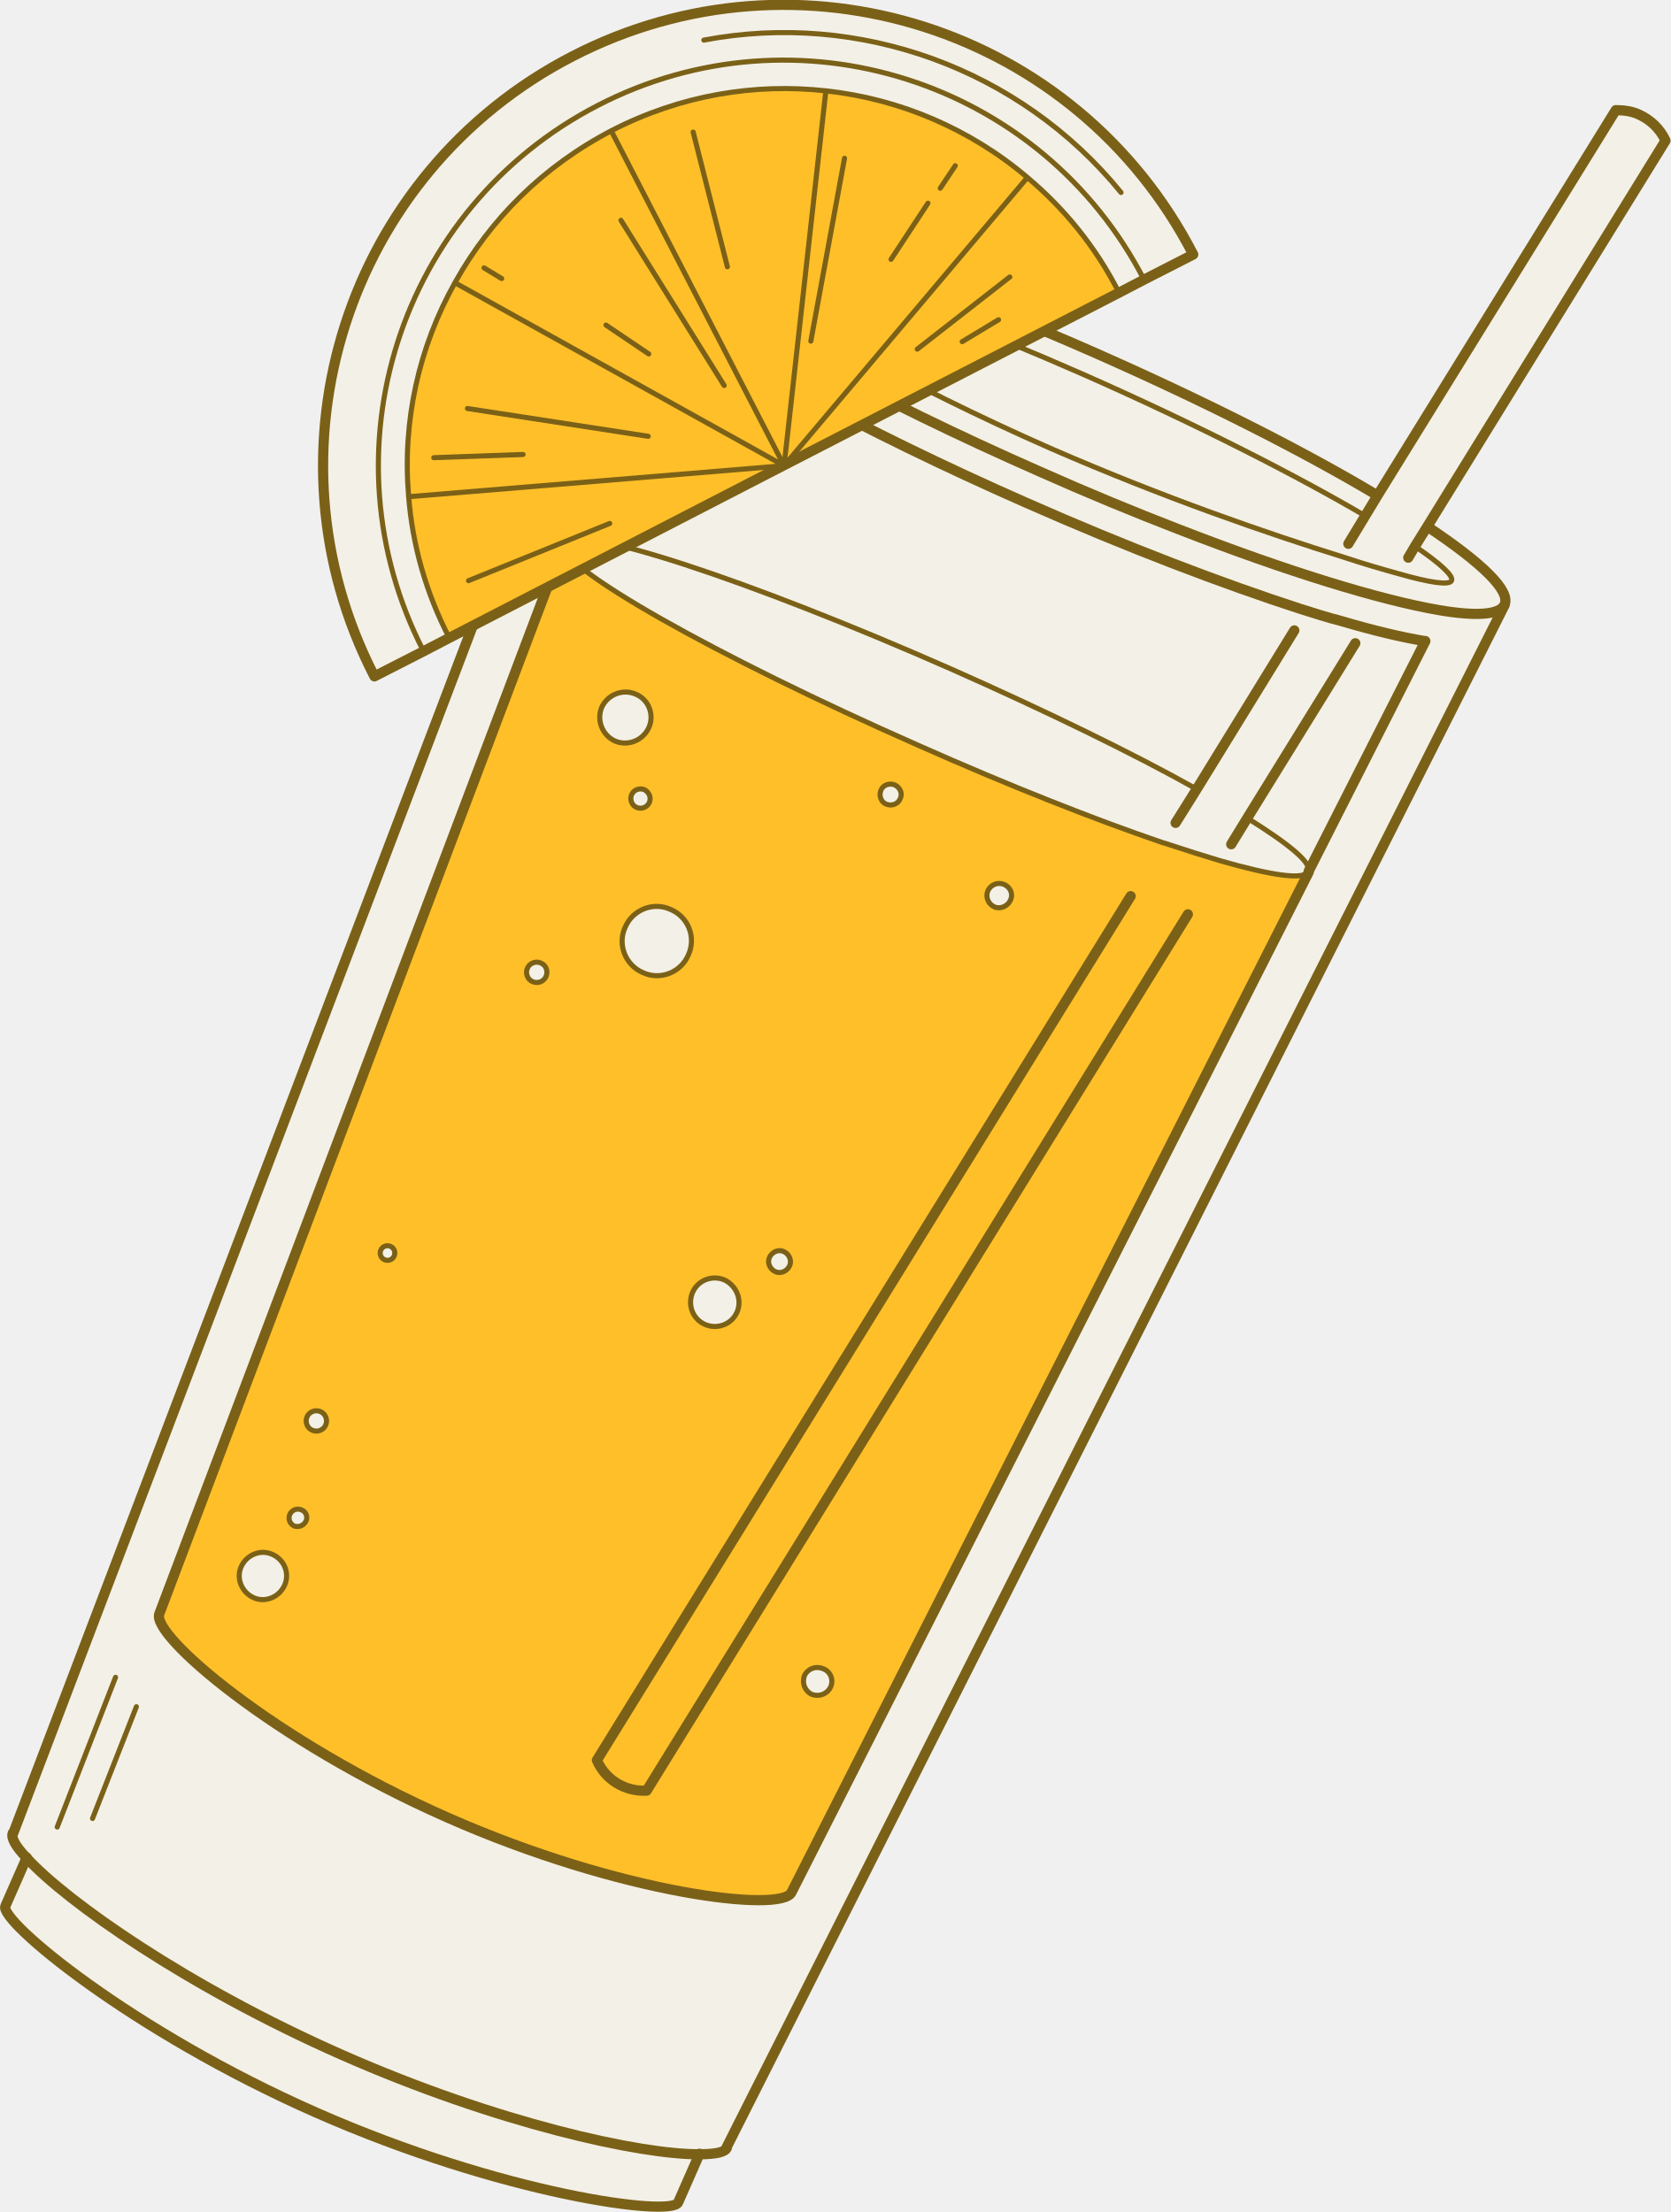
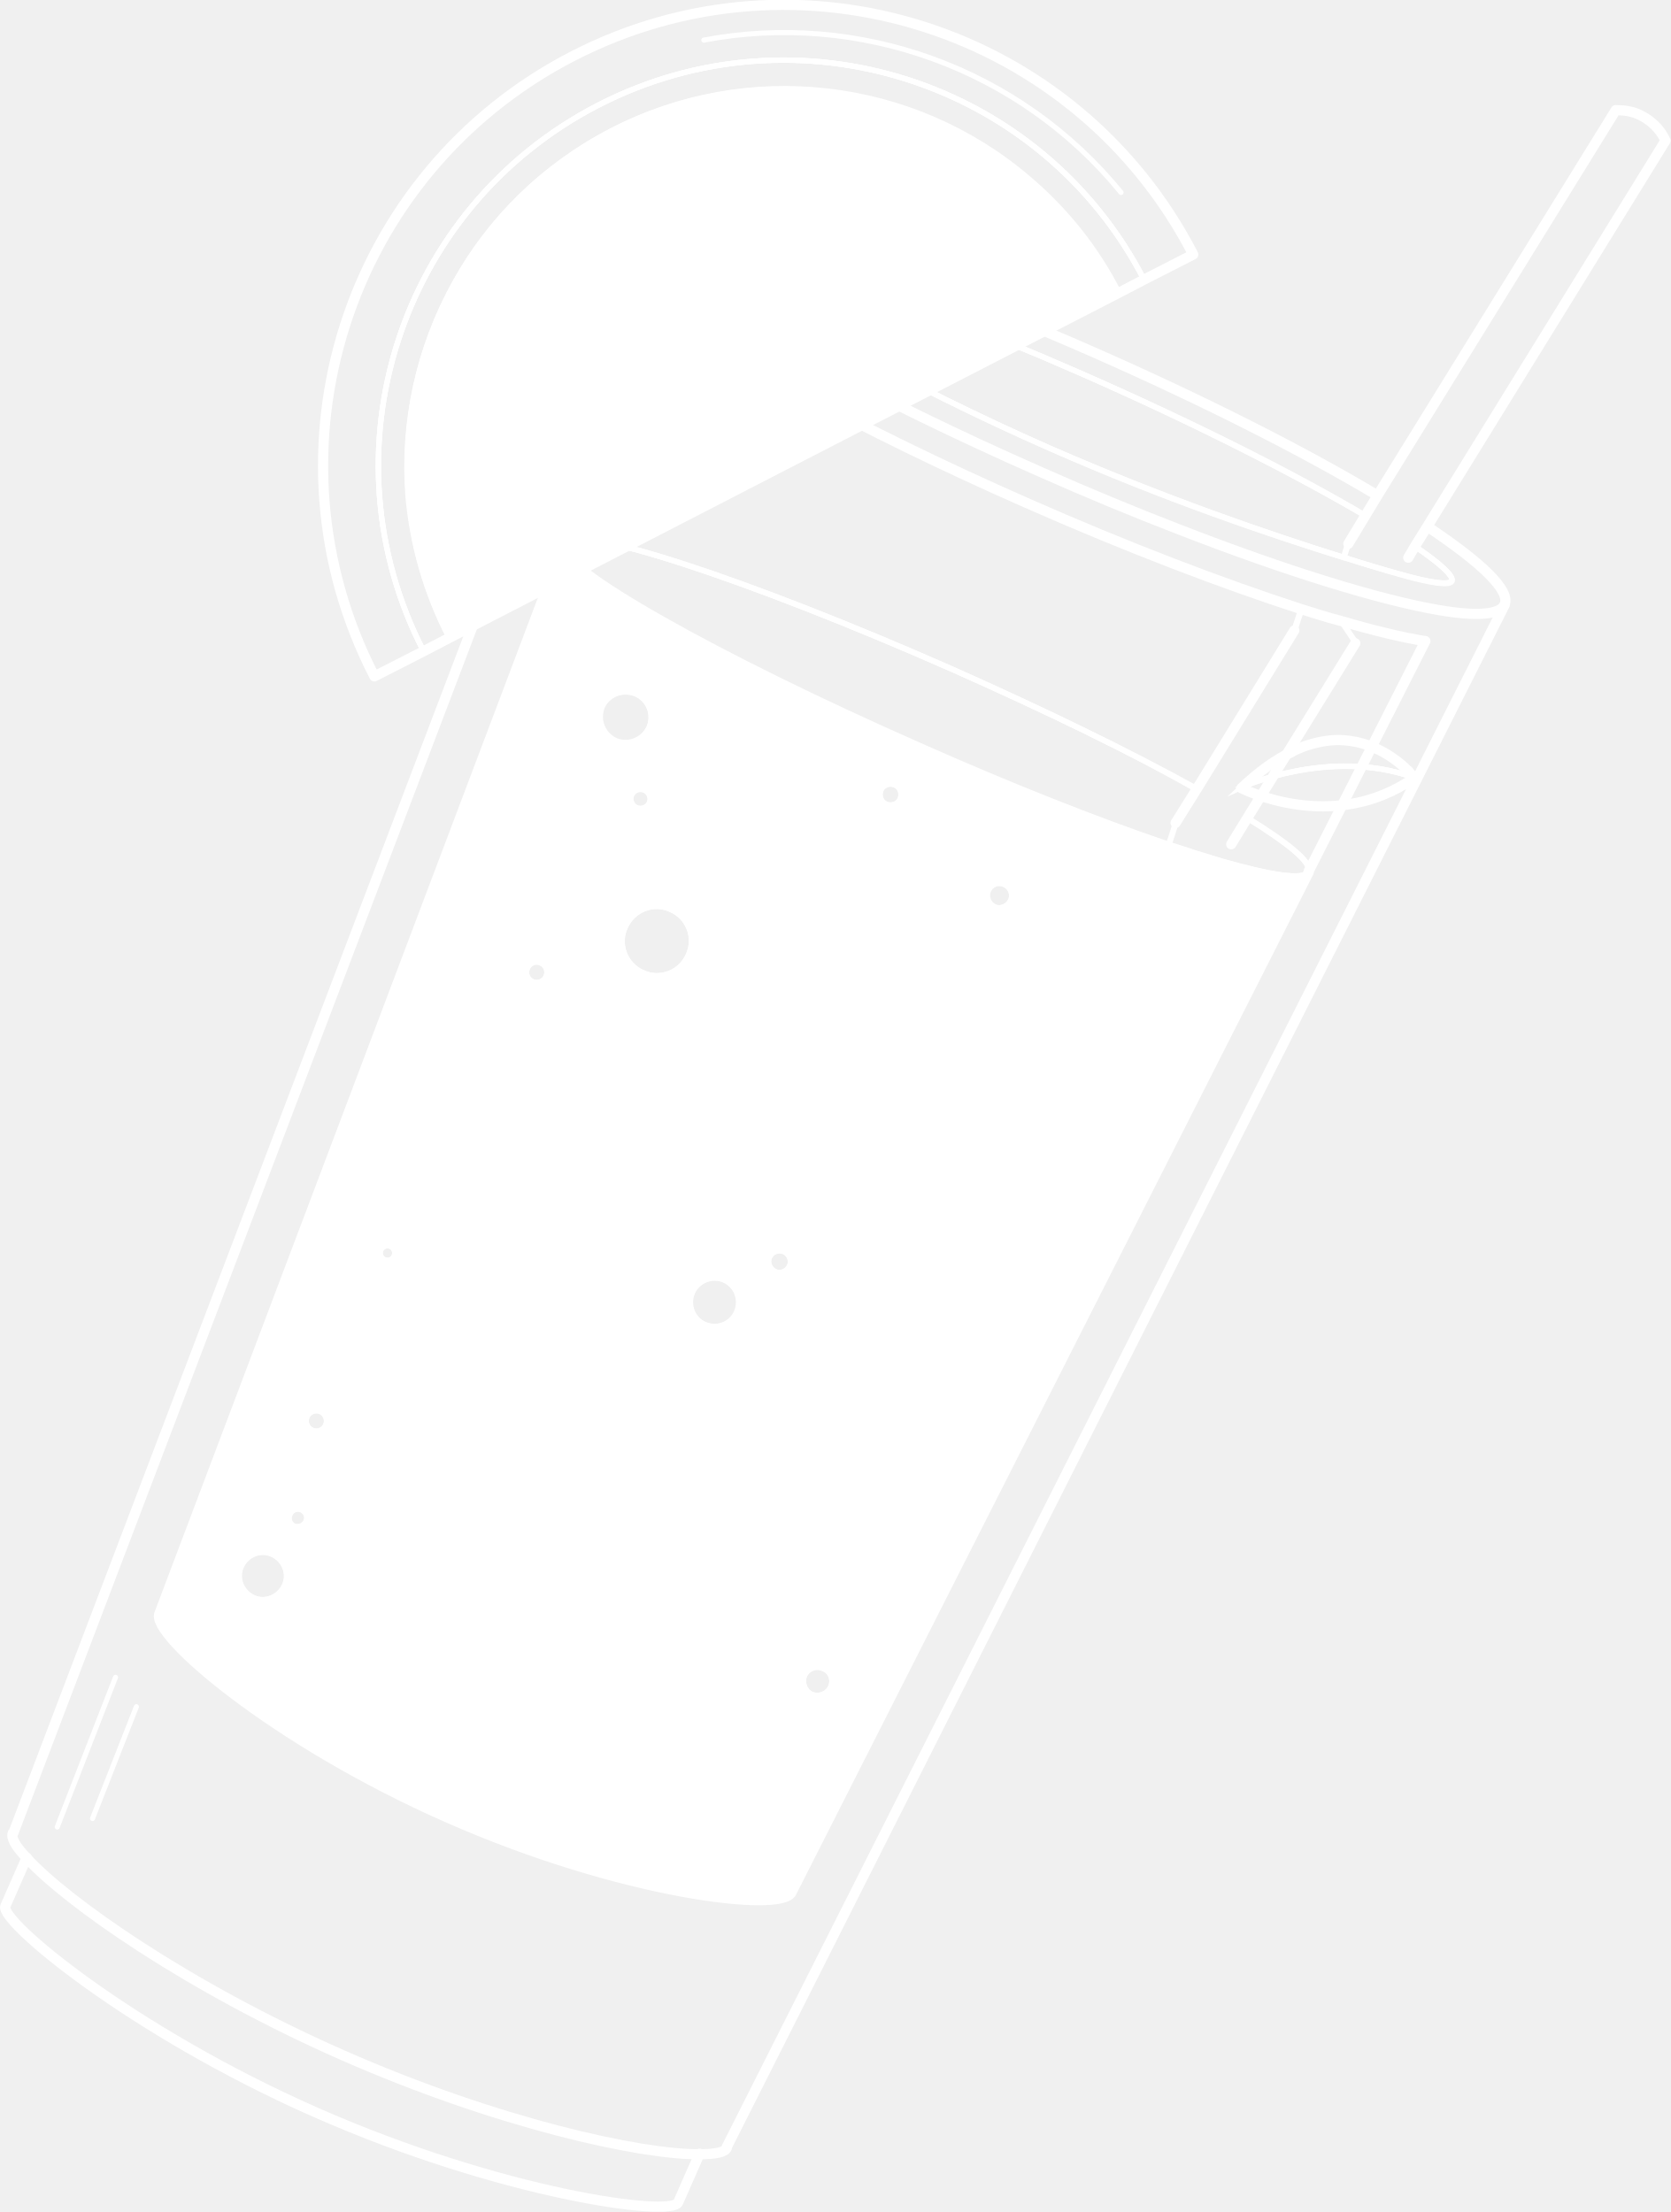
- <svg xmlns="http://www.w3.org/2000/svg" version="1.1" x="0px" y="0px" viewBox="0 0 312.4 413.7" style="enable-background:new 0 0 312.4 413.7;" xml:space="preserve">
+ <svg xmlns="http://www.w3.org/2000/svg" version="1.1" id="圖層_1" x="0px" y="0px" viewBox="0 0 312.4 413.7" style="enable-background:new 0 0 312.4 413.7;" xml:space="preserve">
  <style type="text/css">
- 	.st0{fill:#F3F0E7;}
- 	.st1{clip-path:url(#SVGID_00000178908927929677574290000007075074335420406164_);}
- 	.st2{fill:none;stroke:#7B6117;stroke-width:3.775;stroke-linecap:round;stroke-linejoin:round;stroke-miterlimit:10;}
- 	.st3{fill:#599942;}
- 	.st4{fill:#FF494B;}
- 	.st5{fill:none;stroke:#7B6117;stroke-width:0.952;stroke-linecap:round;stroke-linejoin:round;stroke-miterlimit:10;}
- 	.st6{fill:none;stroke:#7B6117;stroke-width:1.903;stroke-linecap:round;stroke-linejoin:round;stroke-miterlimit:10;}
- 	.st7{fill:#FF7D1D;}
- 	.st8{fill:#FFBF29;}
- 	.st9{fill:none;stroke:#7B6117;stroke-width:0.952;stroke-miterlimit:10;}
- 	.st10{fill:none;stroke:#7B6117;stroke-width:1.903;stroke-miterlimit:10;}
+ 	.st0{fill:none;stroke:#FFFFFF;stroke-miterlimit:10;}
+ 	.st1{fill:none;stroke:#FFFFFF;stroke-width:1.903;stroke-linecap:round;stroke-linejoin:round;stroke-miterlimit:10;}
+ 	.st2{fill:none;stroke:#FFFFFF;stroke-width:0.952;stroke-linecap:round;stroke-linejoin:round;stroke-miterlimit:10;}
+ 	.st3{fill:#FFFFFF;}
+ 	.st4{fill:none;stroke:#FFFFFF;stroke-width:0.952;stroke-miterlimit:10;}
+ 	.st5{fill:none;stroke:#FFFFFF;stroke-width:1.903;stroke-miterlimit:10;}
</style>
  <g id="BACKGROUND">
</g>
  <g id="OBJECTS">
    <g>
      <g>
        <path class="st0" d="M232,147.3c0,0,16.5-7.6,32.3-1.9c0,0.1,0.1,0.1,0.1,0.1C248,156.3,232,147.3,232,147.3z" />
        <path class="st0" d="M263.3,144.2L263.3,144.2c0.6,0.6,0.9,1,1,1.2c-15.8-5.6-32.3,1.9-32.3,1.9c3.4-3.2,6.5-5.4,9.5-6.8l0,0     c0.8-0.4,1.6-0.7,2.3-1c2.3-0.8,4.5-1.2,6.5-1.2C256.8,138.5,261.3,142.2,263.3,144.2z" />
      </g>
      <g>
-         <path class="st6" d="M263.3,144.2c0.5,0.6,0.9,1,1,1.2c0,0.1,0.1,0.1,0.1,0.1c-15.3,10.7-32.3,1.9-32.3,1.9     c3.4-3.2,6.5-5.4,9.5-6.8" />
-         <path class="st6" d="M241.5,140.6c0.8-0.4,1.6-0.7,2.3-1c2.3-0.8,4.5-1.2,6.5-1.2c6.5,0.1,11,3.8,13,5.8" />
-         <path class="st5" d="M232,147.3c0,0,16.5-7.6,32.3-1.9c0,0,0,0,0.1,0" />
+         <path class="st1" d="M263.3,144.2c0.5,0.6,0.9,1,1,1.2c0,0.1,0.1,0.1,0.1,0.1c-15.3,10.7-32.3,1.9-32.3,1.9     c3.4-3.2,6.5-5.4,9.5-6.8" />
+         <path class="st1" d="M241.5,140.6c0.8-0.4,1.6-0.7,2.3-1c2.3-0.8,4.5-1.2,6.5-1.2c6.5,0.1,11,3.8,13,5.8" />
+         <path class="st2" d="M232,147.3c0,0,16.5-7.6,32.3-1.9c0,0,0,0,0.1,0" />
      </g>
    </g>
    <g>
      <g>
        <g>
          <path class="st0" d="M118.9,129.7c2.4,1.1,3.5,3.9,2.5,6.3c-1.1,2.4-3.9,3.5-6.3,2.5c-2.4-1.1-3.5-3.9-2.5-6.3      C113.6,129.8,116.5,128.7,118.9,129.7z" />
-           <path class="st0" d="M187.8,165.4c1.1,0.5,1.7,1.9,1.2,3c-0.5,1.1-1.9,1.7-3,1.2c-1.1-0.5-1.7-1.8-1.2-3      C185.3,165.4,186.6,164.9,187.8,165.4z" />
-           <path class="st0" d="M167.3,146.8c1,0.4,1.4,1.6,1,2.6c-0.4,1-1.6,1.4-2.6,1c-1-0.4-1.4-1.6-1-2.6S166.3,146.4,167.3,146.8z" />
-           <path class="st0" d="M120.5,147.8c0.9,0.4,1.3,1.5,0.9,2.4c-0.4,0.9-1.5,1.3-2.4,0.9c-0.9-0.4-1.3-1.5-0.9-2.4      C118.5,147.8,119.6,147.4,120.5,147.8z" />
+           <path class="st0" d="M187.8,165.4c1.1,0.5,1.7,1.9,1.2,3s-1.9,1.7-3,1.2s-1.7-1.8-1.2-3S186.6,164.9,187.8,165.4z" />
+           <path class="st0" d="M167.3,146.8c1,0.4,1.4,1.6,1,2.6s-1.6,1.4-2.6,1s-1.4-1.6-1-2.6S166.3,146.4,167.3,146.8z" />
+           <path class="st0" d="M120.5,147.8c0.9,0.4,1.3,1.5,0.9,2.4s-1.5,1.3-2.4,0.9c-0.9-0.4-1.3-1.5-0.9-2.4S119.6,147.4,120.5,147.8z      " />
          <path class="st0" d="M101.1,180.1c1,0.4,1.4,1.6,1,2.5c-0.4,1-1.6,1.4-2.5,1c-1-0.4-1.4-1.6-1-2.5      C99,180.1,100.2,179.6,101.1,180.1z" />
          <path class="st0" d="M125.4,170.1c3.3,1.4,4.8,5.3,3.3,8.5c-1.4,3.3-5.3,4.8-8.5,3.3c-3.3-1.4-4.8-5.3-3.3-8.5      C118.4,170.1,122.2,168.6,125.4,170.1z" />
-           <path class="st0" d="M50.9,290.7c2.2,1,3.3,3.6,2.3,5.8c-1,2.2-3.6,3.3-5.8,2.3c-2.2-1-3.3-3.6-2.3-5.8      C46.1,290.7,48.7,289.7,50.9,290.7z" />
+           <path class="st0" d="M50.9,290.7c2.2,1,3.3,3.6,2.3,5.8c-1,2.2-3.6,3.3-5.8,2.3s-3.3-3.6-2.3-5.8      C46.1,290.7,48.7,289.7,50.9,290.7z" />
          <path class="st0" d="M56.4,282.4c0.8,0.4,1.2,1.3,0.8,2.2c-0.4,0.8-1.3,1.2-2.2,0.9c-0.8-0.4-1.2-1.3-0.8-2.2      C54.6,282.3,55.6,282,56.4,282.4z" />
-           <path class="st0" d="M73,233.1c0.7,0.3,1,1.1,0.7,1.8c-0.3,0.7-1.1,1-1.8,0.7c-0.7-0.3-1-1.1-0.7-1.8      C71.5,233.1,72.3,232.8,73,233.1z" />
+           <path class="st0" d="M73,233.1c0.7,0.3,1,1.1,0.7,1.8s-1.1,1-1.8,0.7c-0.7-0.3-1-1.1-0.7-1.8S72.3,232.8,73,233.1z" />
          <path class="st0" d="M154,312c1.3,0.6,1.9,2.1,1.3,3.5c-0.6,1.3-2.1,1.9-3.5,1.4c-1.3-0.6-1.9-2.1-1.4-3.5      C151.1,312,152.6,311.4,154,312z" />
-           <path class="st0" d="M146.6,234.1c1,0.5,1.5,1.7,1,2.7c-0.5,1-1.7,1.5-2.7,1c-1-0.5-1.5-1.7-1-2.7      C144.3,234.1,145.5,233.7,146.6,234.1z" />
-           <path class="st0" d="M135.4,239.4c2.3,1,3.3,3.7,2.3,6c-1,2.3-3.7,3.3-6,2.3c-2.3-1-3.3-3.7-2.3-6      C130.5,239.5,133.1,238.4,135.4,239.4z" />
+           <path class="st0" d="M146.6,234.1c1,0.5,1.5,1.7,1,2.7s-1.7,1.5-2.7,1s-1.5-1.7-1-2.7C144.3,234.1,145.5,233.7,146.6,234.1z" />
+           <path class="st0" d="M135.4,239.4c2.3,1,3.3,3.7,2.3,6s-3.7,3.3-6,2.3s-3.3-3.7-2.3-6C130.5,239.5,133.1,238.4,135.4,239.4z" />
          <path class="st0" d="M59.9,264c1,0.4,1.4,1.6,1,2.5c-0.4,1-1.6,1.4-2.5,1c-1-0.4-1.4-1.6-1-2.5C57.8,264,59,263.6,59.9,264z" />
          <path class="st0" d="M264.6,102.2c4.7,3.2,7.2,5.5,6.8,6.4c-0.4,0.9-4,0.4-9.9-1.3c-2.9-0.8-6.4-1.8-10.3-3.1l0.8-2.6l3.2-5.3      l0,0l2.3-3.8l44.5-72c1.5,0,3,0.2,4.3,0.8c2.2,1,4,2.7,5,4.9l-44.5,72.1L264.6,102.2z" />
          <path class="st0" d="M255.3,96.4L255.3,96.4l-3.2,5.3l-0.8,2.6c-13.8-4.3-33.6-11.1-54.9-20.4C169,71.8,146.5,58.7,135,51.6      c-5.2-3.2-8-5.5-7.6-6.4c1.3-3,35.3,7.3,75.1,24.8C224,79.4,242.8,89,255.3,96.4z" />
-           <path class="st0" d="M130.8,402.9l-4,9.1c-1.2,2.7-33-1.5-67.7-16.8C24.4,379.8-0.2,359.2,1,356.5l4-9.1      c7.4,8.1,29.9,24,58.9,36.8C92.9,397.1,119.8,402.9,130.8,402.9L130.8,402.9z" />
-           <path class="st8" d="M244.6,163.1l-96.7,190.8c-1.7,3.9-31.8,0.4-64.4-14c-32.6-14.4-55.5-34.2-53.8-38.1l75.6-200.1l0,0      c-1.2,4.1,28.4,20.9,66.5,37.7c17.1,7.5,33.1,13.9,45.7,18.2c0.3,0.1,0.6,0.2,1,0.3c3.6,1.2,6.8,2.2,9.8,3.1      C237.7,163.7,243.7,164.6,244.6,163.1z M155.3,315.5c0.6-1.3,0-2.9-1.3-3.5c-1.3-0.6-2.9,0-3.5,1.3c-0.6,1.3,0,2.9,1.4,3.5      C153.2,317.4,154.7,316.8,155.3,315.5z M188.9,168.4c0.5-1.1,0-2.5-1.2-3c-1.1-0.5-2.5,0-3,1.2c-0.5,1.1,0,2.5,1.2,3      C187.1,170,188.4,169.5,188.9,168.4z M147.6,236.8c0.5-1,0-2.2-1-2.7c-1-0.5-2.2,0-2.7,1c-0.5,1,0,2.2,1,2.7      C145.9,238.3,147.1,237.8,147.6,236.8z M137.8,245.4c1-2.3,0-5-2.3-6c-2.3-1-5,0-6,2.3c-1,2.3,0,5,2.3,6      C134.1,248.8,136.8,247.7,137.8,245.4z M168.3,149.4c0.4-1,0-2.1-1-2.6c-1-0.4-2.1,0-2.6,1s0,2.1,1,2.6      C166.7,150.9,167.9,150.4,168.3,149.4z M128.7,178.6c1.4-3.3,0-7.1-3.3-8.5c-3.3-1.4-7.1,0-8.5,3.3c-1.4,3.3,0,7.1,3.3,8.5      C123.5,183.4,127.3,181.9,128.7,178.6z M121.4,150.1c0.4-0.9,0-2-0.9-2.4c-0.9-0.4-2,0-2.4,0.9c-0.4,0.9,0,2,0.9,2.4      C120,151.4,121,151,121.4,150.1z M53.2,296.5c1-2.2,0-4.9-2.3-5.8c-2.2-1-4.9,0-5.8,2.3c-1,2.2,0,4.9,2.3,5.8      C49.6,299.8,52.2,298.7,53.2,296.5z M57.2,284.5c0.4-0.8,0-1.8-0.8-2.2c-0.8-0.4-1.8,0-2.2,0.8c-0.4,0.8,0,1.8,0.8,2.2      C55.9,285.7,56.9,285.3,57.2,284.5z M102.1,182.6c0.4-1,0-2.1-1-2.5c-1-0.4-2.1,0-2.5,1c-0.4,1,0,2.1,1,2.5      C100.6,184,101.7,183.6,102.1,182.6z M121.3,136.1c1.1-2.4,0-5.3-2.5-6.3c-2.4-1.1-5.3,0-6.3,2.5c-1.1,2.4,0,5.3,2.5,6.3      C117.4,139.6,120.3,138.5,121.3,136.1z M60.9,266.5c0.4-1,0-2.1-1-2.5c-1-0.4-2.1,0-2.5,1c-0.4,1,0,2.1,1,2.5      C59.3,267.9,60.5,267.5,60.9,266.5z M73.7,234.9c0.3-0.7,0-1.5-0.7-1.8c-0.7-0.3-1.5,0-1.8,0.7c-0.3,0.7,0,1.5,0.7,1.8      C72.5,235.9,73.4,235.6,73.7,234.9z" />
+           <path class="st0" d="M130.8,402.9l-4,9.1c-1.2,2.7-33-1.5-67.7-16.8c-34.7-15.4-59.3-36-58.1-38.7l4-9.1      c7.4,8.1,29.9,24,58.9,36.8C92.9,397.1,119.8,402.9,130.8,402.9L130.8,402.9z" />
+           <path class="st3" d="M244.6,163.1l-96.7,190.8c-1.7,3.9-31.8,0.4-64.4-14S28,305.7,29.7,301.8l75.6-200.1l0,0      c-1.2,4.1,28.4,20.9,66.5,37.7c17.1,7.5,33.1,13.9,45.7,18.2c0.3,0.1,0.6,0.2,1,0.3c3.6,1.2,6.8,2.2,9.8,3.1      C237.7,163.7,243.7,164.6,244.6,163.1z M155.3,315.5c0.6-1.3,0-2.9-1.3-3.5s-2.9,0-3.5,1.3s0,2.9,1.4,3.5      C153.2,317.4,154.7,316.8,155.3,315.5z M188.9,168.4c0.5-1.1,0-2.5-1.2-3c-1.1-0.5-2.5,0-3,1.2c-0.5,1.1,0,2.5,1.2,3      C187.1,170,188.4,169.5,188.9,168.4z M147.6,236.8c0.5-1,0-2.2-1-2.7s-2.2,0-2.7,1s0,2.2,1,2.7      C145.9,238.3,147.1,237.8,147.6,236.8z M137.8,245.4c1-2.3,0-5-2.3-6s-5,0-6,2.3s0,5,2.3,6C134.1,248.8,136.8,247.7,137.8,245.4      z M168.3,149.4c0.4-1,0-2.1-1-2.6c-1-0.4-2.1,0-2.6,1s0,2.1,1,2.6S167.9,150.4,168.3,149.4z M128.7,178.6c1.4-3.3,0-7.1-3.3-8.5      s-7.1,0-8.5,3.3s0,7.1,3.3,8.5C123.5,183.4,127.3,181.9,128.7,178.6z M121.4,150.1c0.4-0.9,0-2-0.9-2.4s-2,0-2.4,0.9      s0,2,0.9,2.4C120,151.4,121,151,121.4,150.1z M53.2,296.5c1-2.2,0-4.9-2.3-5.8c-2.2-1-4.9,0-5.8,2.3c-1,2.2,0,4.9,2.3,5.8      C49.6,299.8,52.2,298.7,53.2,296.5z M57.2,284.5c0.4-0.8,0-1.8-0.8-2.2c-0.8-0.4-1.8,0-2.2,0.8s0,1.8,0.8,2.2      C55.9,285.7,56.9,285.3,57.2,284.5z M102.1,182.6c0.4-1,0-2.1-1-2.5s-2.1,0-2.5,1s0,2.1,1,2.5S101.7,183.6,102.1,182.6z       M121.3,136.1c1.1-2.4,0-5.3-2.5-6.3c-2.4-1.1-5.3,0-6.3,2.5c-1.1,2.4,0,5.3,2.5,6.3C117.4,139.6,120.3,138.5,121.3,136.1z       M60.9,266.5c0.4-1,0-2.1-1-2.5s-2.1,0-2.5,1s0,2.1,1,2.5C59.3,267.9,60.5,267.5,60.9,266.5z M73.7,234.9c0.3-0.7,0-1.5-0.7-1.8      s-1.5,0-1.8,0.7s0,1.5,0.7,1.8C72.5,235.9,73.4,235.6,73.7,234.9z" />
          <path class="st0" d="M266.5,119.9l-21.8,43c0.6-1.6-3.7-5.2-11.4-9.9l20.2-32.7l-2.8-4.2C256.8,117.9,262.1,119.2,266.5,119.9z" />
-           <path class="st0" d="M230.2,157.9l3-4.9c7.7,4.8,12,8.3,11.4,9.9l0,0.1l0,0.1c-0.9,1.5-6.9,0.6-16.3-2.1c-3-0.9-6.2-1.9-9.8-3.1      l1.3-4l4-6.4l0,0l18.3-29.6l1.3-4c2.6,0.8,5,1.6,7.4,2.2l2.8,4.2L233.2,153l0,0L230.2,157.9z" />
+           <path class="st0" d="M230.2,157.9l3-4.9c7.7,4.8,12,8.3,11.4,9.9v0.1v0.1c-0.9,1.5-6.9,0.6-16.3-2.1c-3-0.9-6.2-1.9-9.8-3.1      l1.3-4l4-6.4l0,0l18.3-29.6l1.3-4c2.6,0.8,5,1.6,7.4,2.2l2.8,4.2L233.2,153l0,0L230.2,157.9z" />
          <path class="st0" d="M223.8,147.5l-3.9,6.4l-1.3,4c-0.3-0.1-0.6-0.2-1-0.3c-12.6-4.3-28.6-10.6-45.7-18.2      c-38.1-16.8-67.7-33.6-66.5-37.7l0.1-0.2c2-3.8,34.4,6.8,72.7,23.7C195.9,133.1,211.9,140.9,223.8,147.5z" />
-           <path class="st0" d="M178.1,125.2c-38.3-16.9-70.7-27.5-72.7-23.7l-0.1,0.2l0,0c0,0,0-0.1,0-0.1c0,0,0,0,0,0l17.1-45.1      c12.3,9.6,38.3,23.9,69.4,37.6c19,8.4,36.9,15.2,51.4,19.9l-1.3,4l-18.3,29.6C211.9,140.9,195.9,133.1,178.1,125.2z" />
-           <path class="st0" d="M5,347.5c-2-2.2-2.9-3.8-2.6-4.7l0.1,0l114.9-302c-0.9,1.9,1.9,5.4,7.6,9.7c12.3,9.6,38.3,23.9,69.4,37.6      c9,4,17.7,7.6,26,10.8c20.3,7.9,37.6,13.2,48.6,15.1c7,1.2,11.5,1,12.3-1L135.9,401.6l0.1,0c-0.4,0.8-2.2,1.3-5.1,1.2      c-11,0-37.9-5.8-66.9-18.6C34.9,371.5,12.4,355.6,5,347.5z M244.6,162.9l21.8-43c-4.3-0.7-9.7-2-15.8-3.8      c-2.3-0.7-4.8-1.4-7.4-2.2c-14.5-4.6-32.4-11.5-51.4-19.9c-31.1-13.7-57.1-28-69.4-37.6l-17.1,45.1c0,0,0,0,0,0c0,0,0,0.1,0,0.1      L29.7,301.8c-1.7,3.9,21.1,23.7,53.8,38.1c32.6,14.4,62.6,17.9,64.4,14l96.7-190.8C244.6,163.1,244.6,163.1,244.6,162.9      C244.6,163,244.7,163,244.6,162.9z" />
+           <path class="st0" d="M178.1,125.2c-38.3-16.9-70.7-27.5-72.7-23.7l-0.1,0.2l0,0v-0.1l0,0l17.1-45.1      c12.3,9.6,38.3,23.9,69.4,37.6c19,8.4,36.9,15.2,51.4,19.9l-1.3,4l-18.3,29.6C211.9,140.9,195.9,133.1,178.1,125.2z" />
+           <path class="st0" d="M5,347.5c-2-2.2-2.9-3.8-2.6-4.7h0.1l114.9-302c-0.9,1.9,1.9,5.4,7.6,9.7c12.3,9.6,38.3,23.9,69.4,37.6      c9,4,17.7,7.6,26,10.8c20.3,7.9,37.6,13.2,48.6,15.1c7,1.2,11.5,1,12.3-1L135.9,401.6h0.1c-0.4,0.8-2.2,1.3-5.1,1.2      c-11,0-37.9-5.8-66.9-18.6C34.9,371.5,12.4,355.6,5,347.5z M244.6,162.9l21.8-43c-4.3-0.7-9.7-2-15.8-3.8      c-2.3-0.7-4.8-1.4-7.4-2.2c-14.5-4.6-32.4-11.5-51.4-19.9c-31.1-13.7-57.1-28-69.4-37.6l-17.1,45.1l0,0v0.1L29.7,301.8      c-1.7,3.9,21.1,23.7,53.8,38.1c32.6,14.4,62.6,17.9,64.4,14l96.7-190.8C244.6,163.1,244.6,163.1,244.6,162.9      C244.6,163,244.7,163,244.6,162.9z" />
          <path class="st0" d="M266.9,98.5c10.2,6.8,15.6,12,14.4,14.6c-0.9,1.9-5.3,2.2-12.3,1c-11-1.9-28.3-7.2-48.6-15.1      c-8.3-3.2-17-6.8-26-10.8c-31.1-13.7-57.1-28-69.4-37.6c-5.6-4.4-8.4-7.8-7.6-9.7c2.7-6.2,41.6,5,86.9,24.9      c20.9,9.2,39.6,18.7,53.3,26.9l-2.3,3.8c-12.5-7.4-31.3-17-52.8-26.5c-39.8-17.5-73.8-27.8-75.1-24.8c-0.4,0.9,2.4,3.2,7.6,6.4      c11.5,7.1,34,20.3,61.4,32.3c21.2,9.4,41,16.1,54.9,20.4c4,1.2,7.4,2.3,10.3,3.1c5.9,1.7,9.5,2.2,9.9,1.3      c0.4-0.9-2.1-3.2-6.8-6.4L266.9,98.5z" />
        </g>
        <g>
          <g id="XMLID_00000022539041490768407490000014635010504864759707_">
            <g>
-               <path class="st6" d="M117.4,40.8L2.5,342.8l-0.1,0c-0.4,0.9,0.5,2.5,2.6,4.7c7.4,8.1,29.9,24,58.9,36.8        c29,12.8,55.9,18.7,66.9,18.6c3,0,4.8-0.4,5.1-1.2l-0.1,0l145.5-288.5" />
-               <path class="st6" d="M266.5,119.9l-21.8,43l0,0.1l0,0.1l-96.7,190.8c-1.7,3.9-31.8,0.4-64.4-14        c-32.6-14.4-55.5-34.2-53.8-38.1l75.6-200.1c0,0,0-0.1,0-0.1c0,0,0,0,0,0l17.1-45.1" />
-               <path class="st5" d="M230.2,157.9l3-4.9l0,0c7.7,4.8,12,8.3,11.4,9.9c0,0,0,0.1,0,0.1c0,0,0,0.1-0.1,0.1        c-0.9,1.5-6.9,0.6-16.3-2.1c-3-0.9-6.2-1.9-9.8-3.1c-0.3-0.1-0.6-0.2-1-0.3c-12.6-4.3-28.6-10.6-45.7-18.2        c-38.1-16.8-67.7-33.6-66.5-37.7l0.1-0.2c2-3.8,34.4,6.8,72.7,23.7c17.8,7.9,33.8,15.7,45.6,22.3l0,0l-4,6.4" />
-               <polyline class="st6" points="242,117.9 223.8,147.5 219.8,153.9       " />
-               <polyline class="st6" points="230.2,157.9 233.2,153 253.4,120.3       " />
-               <path class="st6" d="M5,347.4L5,347.4l-4,9.1c-1.2,2.7,23.4,23.3,58.1,38.6c34.7,15.3,66.5,19.6,67.7,16.8l4-9.1" />
-               <path class="st6" d="M222.1,171L120.9,334.9c-4,0.2-7.7-2-9.3-5.7l99.8-161.6" />
-               <path class="st6" d="M252.1,101.7l3.2-5.3l0,0l2.3-3.8l44.5-72c1.5,0,3,0.2,4.3,0.8c2.2,1,4,2.7,5,4.9l-44.5,72.1l-2.3,3.7        l-1.3,2.2" />
-               <path class="st5" d="M121.3,136.1c-1.1,2.4-3.9,3.5-6.3,2.5c-2.4-1.1-3.5-3.9-2.5-6.3c1.1-2.4,3.9-3.5,6.3-2.5        C121.3,130.8,122.4,133.7,121.3,136.1z" />
-               <path class="st5" d="M121.4,150.1c-0.4,0.9-1.5,1.3-2.4,0.9c-0.9-0.4-1.3-1.5-0.9-2.4c0.4-0.9,1.5-1.3,2.4-0.9        C121.4,148.2,121.8,149.2,121.4,150.1z" />
-               <path class="st5" d="M128.7,178.6c-1.4,3.3-5.3,4.8-8.5,3.3c-3.3-1.4-4.8-5.3-3.3-8.5c1.4-3.3,5.3-4.8,8.5-3.3        C128.7,171.5,130.2,175.3,128.7,178.6z" />
-               <path class="st5" d="M102.1,182.6c-0.4,1-1.6,1.4-2.5,1c-1-0.4-1.4-1.6-1-2.5c0.4-1,1.6-1.4,2.5-1        C102.1,180.5,102.5,181.6,102.1,182.6z" />
-               <path class="st5" d="M137.8,245.4c-1,2.3-3.7,3.3-6,2.3c-2.3-1-3.3-3.7-2.3-6c1-2.3,3.7-3.3,6-2.3        C137.7,240.5,138.8,243.1,137.8,245.4z" />
-               <path class="st5" d="M147.6,236.8c-0.5,1-1.7,1.5-2.7,1c-1-0.5-1.5-1.7-1-2.7c0.5-1,1.7-1.5,2.7-1        C147.6,234.6,148.1,235.8,147.6,236.8z" />
-               <path class="st5" d="M53.2,296.5c-1,2.2-3.6,3.3-5.8,2.3c-2.2-1-3.3-3.6-2.3-5.8c1-2.2,3.6-3.3,5.8-2.3        C53.2,291.7,54.2,294.3,53.2,296.5z" />
-               <path class="st5" d="M57.2,284.5c-0.4,0.8-1.3,1.2-2.2,0.9c-0.8-0.4-1.2-1.3-0.8-2.2c0.4-0.8,1.3-1.2,2.2-0.8        C57.2,282.7,57.6,283.7,57.2,284.5z" />
-               <path class="st5" d="M60.9,266.5c-0.4,1-1.6,1.4-2.5,1c-1-0.4-1.4-1.6-1-2.5c0.4-1,1.6-1.4,2.5-1        C60.9,264.4,61.3,265.6,60.9,266.5z" />
-               <path class="st5" d="M73.7,234.9c-0.3,0.7-1.1,1-1.8,0.7c-0.7-0.3-1-1.1-0.7-1.8c0.3-0.7,1.1-1,1.8-0.7        C73.7,233.4,74,234.2,73.7,234.9z" />
-               <path class="st5" d="M188.9,168.4c-0.5,1.1-1.9,1.7-3,1.2c-1.1-0.5-1.7-1.8-1.2-3c0.5-1.1,1.8-1.7,3-1.2        C188.9,165.9,189.5,167.2,188.9,168.4z" />
-               <path class="st5" d="M168.3,149.4c-0.4,1-1.6,1.4-2.6,1c-1-0.4-1.4-1.6-1-2.6s1.6-1.4,2.6-1        C168.3,147.3,168.8,148.4,168.3,149.4z" />
-               <path class="st5" d="M155.3,315.5c-0.6,1.3-2.1,1.9-3.5,1.4c-1.3-0.6-1.9-2.1-1.4-3.5c0.6-1.3,2.1-1.9,3.5-1.3        C155.3,312.6,155.9,314.2,155.3,315.5z" />
-               <path class="st9" d="M264.6,102.2c4.7,3.2,7.2,5.5,6.8,6.4c-0.4,0.9-4,0.4-9.9-1.3c-2.9-0.8-6.4-1.8-10.3-3.1        c-13.8-4.3-33.6-11.1-54.9-20.4C169,71.8,146.5,58.7,135,51.6c-5.2-3.2-8-5.5-7.6-6.4c1.3-3,35.3,7.3,75.1,24.8        c21.5,9.5,40.2,19.1,52.8,26.5l0,0" />
-               <path class="st10" d="M266.9,98.5c10.2,6.8,15.6,12,14.4,14.6c-0.9,1.9-5.3,2.2-12.3,1c-11-1.9-28.3-7.2-48.6-15.1        c-8.3-3.2-17-6.8-26-10.8c-31.1-13.7-57.1-28-69.4-37.6c-5.6-4.4-8.4-7.8-7.6-9.7c2.7-6.2,41.6,5,86.9,24.9        c20.9,9.2,39.6,18.7,53.3,26.9" />
-               <path class="st6" d="M122.4,56.4c12.3,9.6,38.3,23.9,69.4,37.6c19,8.4,36.9,15.2,51.4,19.9c2.6,0.8,5,1.6,7.4,2.2        c6.1,1.8,11.5,3.1,15.8,3.8" />
-               <line class="st5" x1="21.6" y1="313.7" x2="10.7" y2="341.7" />
-               <line class="st5" x1="25.5" y1="319.2" x2="17.3" y2="340.1" />
+               <path class="st1" d="M117.4,40.8L2.5,342.8H2.4c-0.4,0.9,0.5,2.5,2.6,4.7c7.4,8.1,29.9,24,58.9,36.8s55.9,18.7,66.9,18.6        c3,0,4.8-0.4,5.1-1.2h-0.1l145.5-288.5" />
+               <path class="st1" d="M266.5,119.9l-21.8,43v0.1v0.1L148,353.9c-1.7,3.9-31.8,0.4-64.4-14s-55.5-34.2-53.8-38.1l75.6-200.1        v-0.1l0,0l17.1-45.1" />
+               <path class="st2" d="M230.2,157.9l3-4.9l0,0c7.7,4.8,12,8.3,11.4,9.9v0.1c0,0,0,0.1-0.1,0.1c-0.9,1.5-6.9,0.6-16.3-2.1        c-3-0.9-6.2-1.9-9.8-3.1c-0.3-0.1-0.6-0.2-1-0.3c-12.6-4.3-28.6-10.6-45.7-18.2c-38.1-16.8-67.7-33.6-66.5-37.7l0.1-0.2        c2-3.8,34.4,6.8,72.7,23.7c17.8,7.9,33.8,15.7,45.6,22.3l0,0l-4,6.4" />
+               <polyline class="st1" points="242,117.9 223.8,147.5 219.8,153.9       " />
+               <polyline class="st1" points="230.2,157.9 233.2,153 253.4,120.3       " />
+               <path class="st1" d="M5,347.4L5,347.4l-4,9.1c-1.2,2.7,23.4,23.3,58.1,38.6c34.7,15.3,66.5,19.6,67.7,16.8l4-9.1" />
+               <path class="st1" d="M222.1,171L120.9,334.9c-4,0.2-7.7-2-9.3-5.7l99.8-161.6" />
+               <path class="st1" d="M252.1,101.7l3.2-5.3l0,0l2.3-3.8l44.5-72c1.5,0,3,0.2,4.3,0.8c2.2,1,4,2.7,5,4.9l-44.5,72.1l-2.3,3.7        l-1.3,2.2" />
+               <path class="st2" d="M121.3,136.1c-1.1,2.4-3.9,3.5-6.3,2.5c-2.4-1.1-3.5-3.9-2.5-6.3c1.1-2.4,3.9-3.5,6.3-2.5        C121.3,130.8,122.4,133.7,121.3,136.1z" />
+               <path class="st2" d="M121.4,150.1c-0.4,0.9-1.5,1.3-2.4,0.9c-0.9-0.4-1.3-1.5-0.9-2.4s1.5-1.3,2.4-0.9        C121.4,148.2,121.8,149.2,121.4,150.1z" />
+               <path class="st2" d="M128.7,178.6c-1.4,3.3-5.3,4.8-8.5,3.3c-3.3-1.4-4.8-5.3-3.3-8.5c1.4-3.3,5.3-4.8,8.5-3.3        C128.7,171.5,130.2,175.3,128.7,178.6z" />
+               <path class="st2" d="M102.1,182.6c-0.4,1-1.6,1.4-2.5,1c-1-0.4-1.4-1.6-1-2.5c0.4-1,1.6-1.4,2.5-1        C102.1,180.5,102.5,181.6,102.1,182.6z" />
+               <path class="st2" d="M137.8,245.4c-1,2.3-3.7,3.3-6,2.3s-3.3-3.7-2.3-6s3.7-3.3,6-2.3C137.7,240.5,138.8,243.1,137.8,245.4z" />
+               <path class="st2" d="M147.6,236.8c-0.5,1-1.7,1.5-2.7,1s-1.5-1.7-1-2.7s1.7-1.5,2.7-1S148.1,235.8,147.6,236.8z" />
+               <path class="st2" d="M53.2,296.5c-1,2.2-3.6,3.3-5.8,2.3s-3.3-3.6-2.3-5.8c1-2.2,3.6-3.3,5.8-2.3        C53.2,291.7,54.2,294.3,53.2,296.5z" />
+               <path class="st2" d="M57.2,284.5c-0.4,0.8-1.3,1.2-2.2,0.9c-0.8-0.4-1.2-1.3-0.8-2.2c0.4-0.8,1.3-1.2,2.2-0.8        C57.2,282.7,57.6,283.7,57.2,284.5z" />
+               <path class="st2" d="M60.9,266.5c-0.4,1-1.6,1.4-2.5,1c-1-0.4-1.4-1.6-1-2.5c0.4-1,1.6-1.4,2.5-1        C60.9,264.4,61.3,265.6,60.9,266.5z" />
+               <path class="st2" d="M73.7,234.9c-0.3,0.7-1.1,1-1.8,0.7c-0.7-0.3-1-1.1-0.7-1.8s1.1-1,1.8-0.7        C73.7,233.4,74,234.2,73.7,234.9z" />
+               <path class="st2" d="M188.9,168.4c-0.5,1.1-1.9,1.7-3,1.2s-1.7-1.8-1.2-3c0.5-1.1,1.8-1.7,3-1.2S189.5,167.2,188.9,168.4z" />
+               <path class="st2" d="M168.3,149.4c-0.4,1-1.6,1.4-2.6,1s-1.4-1.6-1-2.6s1.6-1.4,2.6-1C168.3,147.3,168.8,148.4,168.3,149.4z" />
+               <path class="st2" d="M155.3,315.5c-0.6,1.3-2.1,1.9-3.5,1.4c-1.3-0.6-1.9-2.1-1.4-3.5c0.6-1.3,2.1-1.9,3.5-1.3        C155.3,312.6,155.9,314.2,155.3,315.5z" />
+               <path class="st4" d="M264.6,102.2c4.7,3.2,7.2,5.5,6.8,6.4c-0.4,0.9-4,0.4-9.9-1.3c-2.9-0.8-6.4-1.8-10.3-3.1        c-13.8-4.3-33.6-11.1-54.9-20.4c-27.3-12-49.8-25.1-61.3-32.2c-5.2-3.2-8-5.5-7.6-6.4c1.3-3,35.3,7.3,75.1,24.8        c21.5,9.5,40.2,19.1,52.8,26.5l0,0" />
+               <path class="st5" d="M266.9,98.5c10.2,6.8,15.6,12,14.4,14.6c-0.9,1.9-5.3,2.2-12.3,1c-11-1.9-28.3-7.2-48.6-15.1        c-8.3-3.2-17-6.8-26-10.8c-31.1-13.7-57.1-28-69.4-37.6c-5.6-4.4-8.4-7.8-7.6-9.7c2.7-6.2,41.6,5,86.9,24.9        c20.9,9.2,39.6,18.7,53.3,26.9" />
+               <path class="st1" d="M122.4,56.4c12.3,9.6,38.3,23.9,69.4,37.6c19,8.4,36.9,15.2,51.4,19.9c2.6,0.8,5,1.6,7.4,2.2        c6.1,1.8,11.5,3.1,15.8,3.8" />
+               <line class="st2" x1="21.6" y1="313.7" x2="10.7" y2="341.7" />
+               <line class="st2" x1="25.5" y1="319.2" x2="17.3" y2="340.1" />
            </g>
          </g>
        </g>
      </g>
      <g>
        <g>
-           <path class="st0" d="M79.2,121.8l-9.2,4.7c-21.8-42.3-5.2-94.2,37.1-116c42.3-21.8,94.2-5.2,116,37.1l-9.2,4.7      c-19.2-37.2-64.9-51.8-102.1-32.6C74.6,38.9,60,84.6,79.2,121.8z" />
-           <path class="st0" d="M84,119.3l-4.8,2.5C60,84.6,74.6,38.9,111.8,19.7c37.2-19.2,82.9-4.6,102.1,32.6l-4.8,2.5      c-4.4-8.5-10.3-15.7-17.1-21.5c-10.7-9-23.8-14.6-37.6-16.2c-13.3-1.5-27.3,0.8-40.1,7.4c-12.8,6.6-22.8,16.6-29.3,28.4      c-6.7,12.1-9.8,26-8.7,40C77.1,101.8,79.6,110.8,84,119.3z" />
-           <path class="st8" d="M146.6,87.1L84,119.3c-4.4-8.5-6.9-17.5-7.6-26.5l0,0L146.6,87.1z" />
-           <path class="st8" d="M76.4,92.9L76.4,92.9c-1.2-14,1.9-27.9,8.6-40l61.5,34.2L76.4,92.9z" />
-           <path class="st8" d="M146.6,87.1L85.1,52.9c6.5-11.7,16.4-21.7,29.3-28.4L146.6,87.1z" />
-           <path class="st8" d="M146.6,87.1l-32.3-62.6c12.8-6.6,26.7-8.9,40.1-7.4L146.6,87.1z" />
-           <path class="st8" d="M146.6,87.1l7.8-70c13.7,1.5,26.9,7.1,37.6,16.2L146.6,87.1z" />
-           <path class="st8" d="M146.6,87.1L192,33.3c6.9,5.8,12.8,13,17.1,21.5L146.6,87.1z" />
+           <path class="st0" d="M79.2,121.8l-9.2,4.7c-21.8-42.3-5.2-94.2,37.1-116s94.2-5.2,116,37.1l-9.2,4.7      C194.7,15.1,149,0.5,111.8,19.7S60,84.6,79.2,121.8z" />
+           <path class="st0" d="M84,119.3l-4.8,2.5C60,84.6,74.6,38.9,111.8,19.7s82.9-4.6,102.1,32.6l-4.8,2.5      c-4.4-8.5-10.3-15.7-17.1-21.5c-10.7-9-23.8-14.6-37.6-16.2c-13.3-1.5-27.3,0.8-40.1,7.4S91.5,41.1,85,52.9      c-6.7,12.1-9.8,26-8.7,40C77.1,101.8,79.6,110.8,84,119.3z" />
+           <path class="st3" d="M146.6,87.1L84,119.3c-4.4-8.5-6.9-17.5-7.6-26.5l0,0L146.6,87.1z" />
+           <path class="st3" d="M76.4,92.9L76.4,92.9c-1.2-14,1.9-27.9,8.6-40l61.5,34.2L76.4,92.9z" />
+           <path class="st3" d="M146.6,87.1L85.1,52.9c6.5-11.7,16.4-21.7,29.3-28.4L146.6,87.1z" />
+           <path class="st3" d="M146.6,87.1l-32.3-62.6c12.8-6.6,26.7-8.9,40.1-7.4L146.6,87.1z" />
+           <path class="st3" d="M146.6,87.1l7.8-70c13.7,1.5,26.9,7.1,37.6,16.2L146.6,87.1z" />
+           <path class="st3" d="M146.6,87.1L192,33.3c6.9,5.8,12.8,13,17.1,21.5L146.6,87.1z" />
        </g>
        <g>
-           <path class="st5" d="M84,119.3c-4.4-8.5-6.9-17.5-7.6-26.5c-1.2-14,1.9-27.9,8.7-40c6.5-11.7,16.4-21.7,29.3-28.4      c12.8-6.6,26.7-8.9,40.1-7.4c13.7,1.5,26.9,7.1,37.6,16.2c6.9,5.8,12.8,13,17.1,21.5" />
-           <path class="st5" d="M131.6,7.5c29-5.5,59.1,5.3,78,28.5" />
-           <path class="st5" d="M79.2,121.8C60,84.6,74.6,38.9,111.8,19.7c37.2-19.2,82.9-4.6,102.1,32.6" />
-           <path class="st6" d="M79.2,121.8l-9.2,4.7c-21.8-42.3-5.2-94.2,37.1-116c42.3-21.8,94.2-5.2,116,37.1l-9.2,4.7l-4.8,2.5      l-62.5,32.2L84,119.3L79.2,121.8z" />
-           <polyline class="st5" points="192,33.3 146.6,87.1 114.3,24.5     " />
-           <line class="st5" x1="154.4" y1="17.1" x2="146.6" y2="87.1" />
-           <line class="st5" x1="76.4" y1="92.9" x2="146.6" y2="87.1" />
-           <line class="st5" x1="85.1" y1="52.9" x2="146.6" y2="87.1" />
-           <line class="st5" x1="157.9" y1="29.6" x2="151.6" y2="63.8" />
-           <line class="st5" x1="173.5" y1="38" x2="166.6" y2="48.5" />
-           <line class="st5" x1="175.8" y1="35.2" x2="178.6" y2="31" />
-           <line class="st5" x1="188.8" y1="51.8" x2="171.5" y2="65.3" />
-           <line class="st5" x1="186.7" y1="59.8" x2="179.9" y2="63.9" />
-           <line class="st5" x1="135.4" y1="72.1" x2="116.1" y2="41.2" />
-           <line class="st5" x1="121.3" y1="66.2" x2="113.3" y2="60.8" />
-           <line class="st5" x1="121.2" y1="81.6" x2="87.4" y2="76.4" />
-           <line class="st5" x1="97.8" y1="85" x2="81.1" y2="85.6" />
-           <line class="st5" x1="114" y1="97.9" x2="87.6" y2="108.6" />
-           <line class="st5" x1="136" y1="49.9" x2="129.6" y2="24.7" />
-           <line class="st5" x1="93.8" y1="52.1" x2="90.5" y2="50.1" />
+           <path class="st2" d="M84,119.3c-4.4-8.5-6.9-17.5-7.6-26.5c-1.2-14,1.9-27.9,8.7-40c6.5-11.7,16.4-21.7,29.3-28.4      c12.8-6.6,26.7-8.9,40.1-7.4c13.7,1.5,26.9,7.1,37.6,16.2c6.9,5.8,12.8,13,17.1,21.5" />
+           <path class="st2" d="M131.6,7.5c29-5.5,59.1,5.3,78,28.5" />
+           <path class="st2" d="M79.2,121.8C60,84.6,74.6,38.9,111.8,19.7s82.9-4.6,102.1,32.6" />
+           <path class="st1" d="M79.2,121.8l-9.2,4.7c-21.8-42.3-5.2-94.2,37.1-116s94.2-5.2,116,37.1l-9.2,4.7l-4.8,2.5L146.6,87L84,119.3      L79.2,121.8z" />
+           <polyline class="st2" points="192,33.3 146.6,87.1 114.3,24.5     " />
+           <line class="st2" x1="154.4" y1="17.1" x2="146.6" y2="87.1" />
+           <line class="st2" x1="76.4" y1="92.9" x2="146.6" y2="87.1" />
+           <line class="st2" x1="85.1" y1="52.9" x2="146.6" y2="87.1" />
+           <line class="st2" x1="157.9" y1="29.6" x2="151.6" y2="63.8" />
+           <line class="st2" x1="173.5" y1="38" x2="166.6" y2="48.5" />
+           <line class="st2" x1="175.8" y1="35.2" x2="178.6" y2="31" />
+           <line class="st2" x1="188.8" y1="51.8" x2="171.5" y2="65.3" />
+           <line class="st2" x1="186.7" y1="59.8" x2="179.9" y2="63.9" />
+           <line class="st2" x1="135.4" y1="72.1" x2="116.1" y2="41.2" />
+           <line class="st2" x1="121.3" y1="66.2" x2="113.3" y2="60.8" />
+           <line class="st2" x1="121.2" y1="81.6" x2="87.4" y2="76.4" />
+           <line class="st2" x1="97.8" y1="85" x2="81.1" y2="85.6" />
+           <line class="st2" x1="114" y1="97.9" x2="87.6" y2="108.6" />
+           <line class="st2" x1="136" y1="49.9" x2="129.6" y2="24.7" />
+           <line class="st2" x1="93.8" y1="52.1" x2="90.5" y2="50.1" />
        </g>
      </g>
    </g>
  </g>
  <g id="TEXTS">
</g>
</svg>
